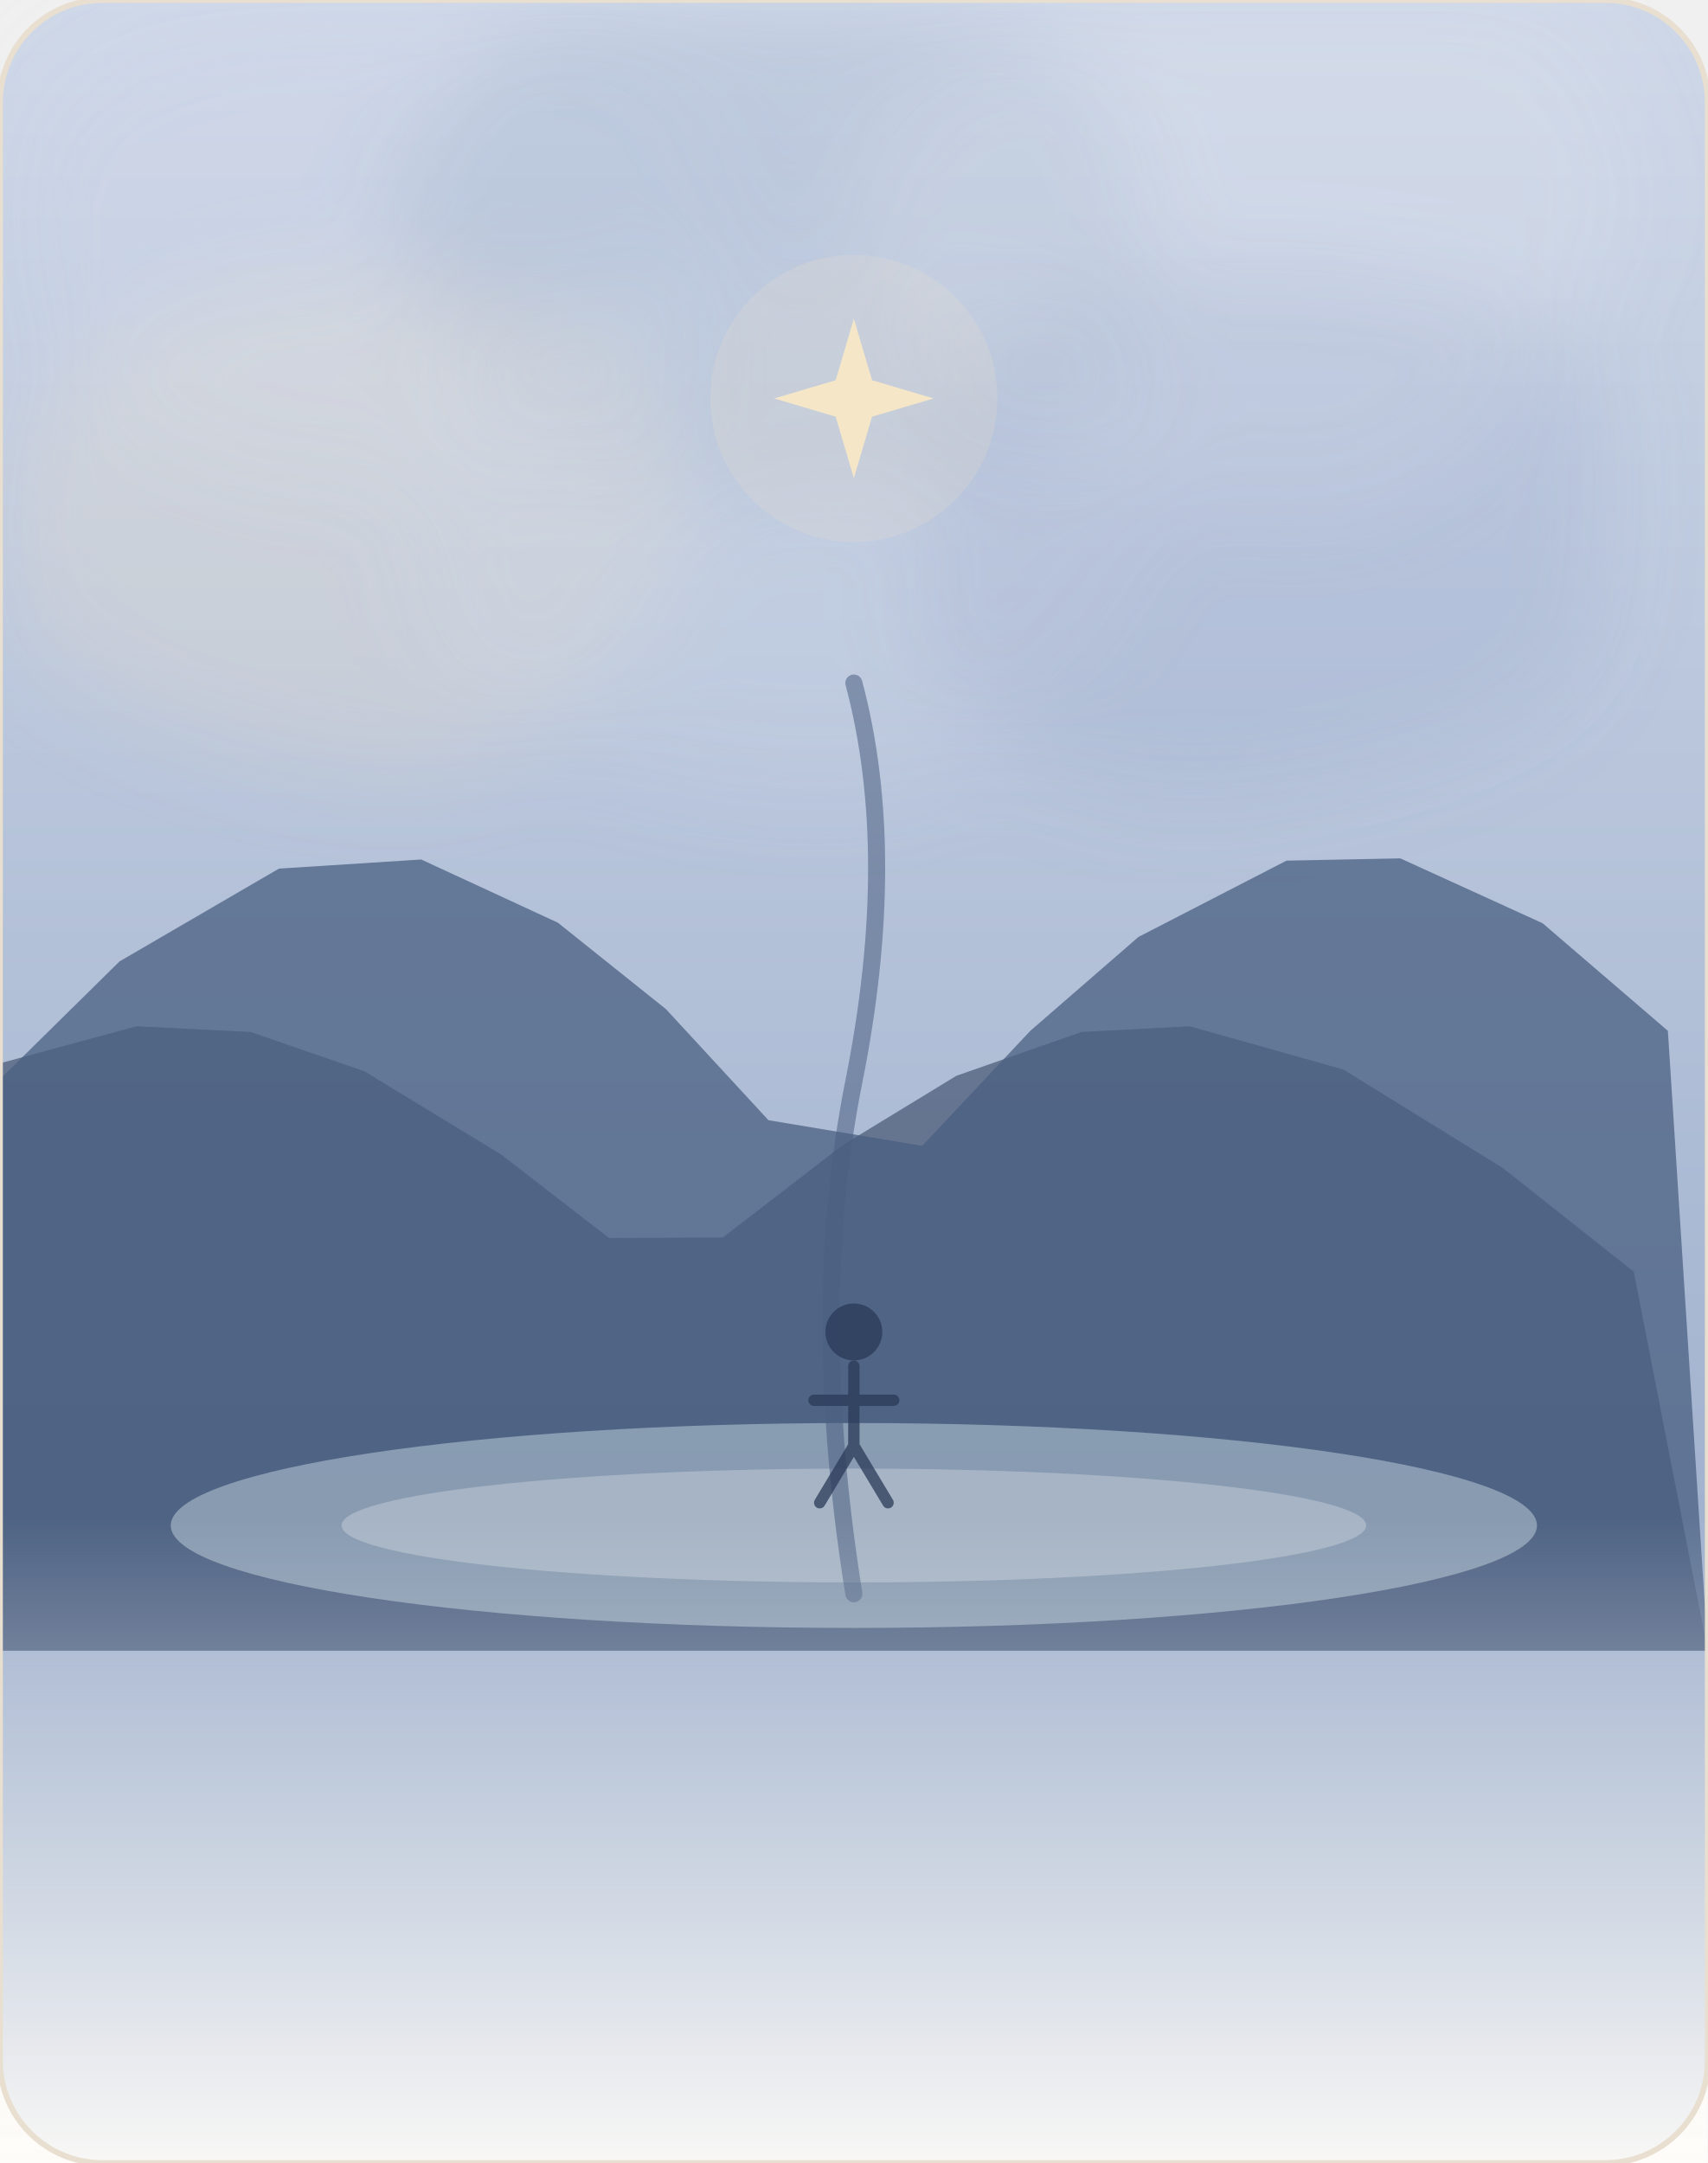
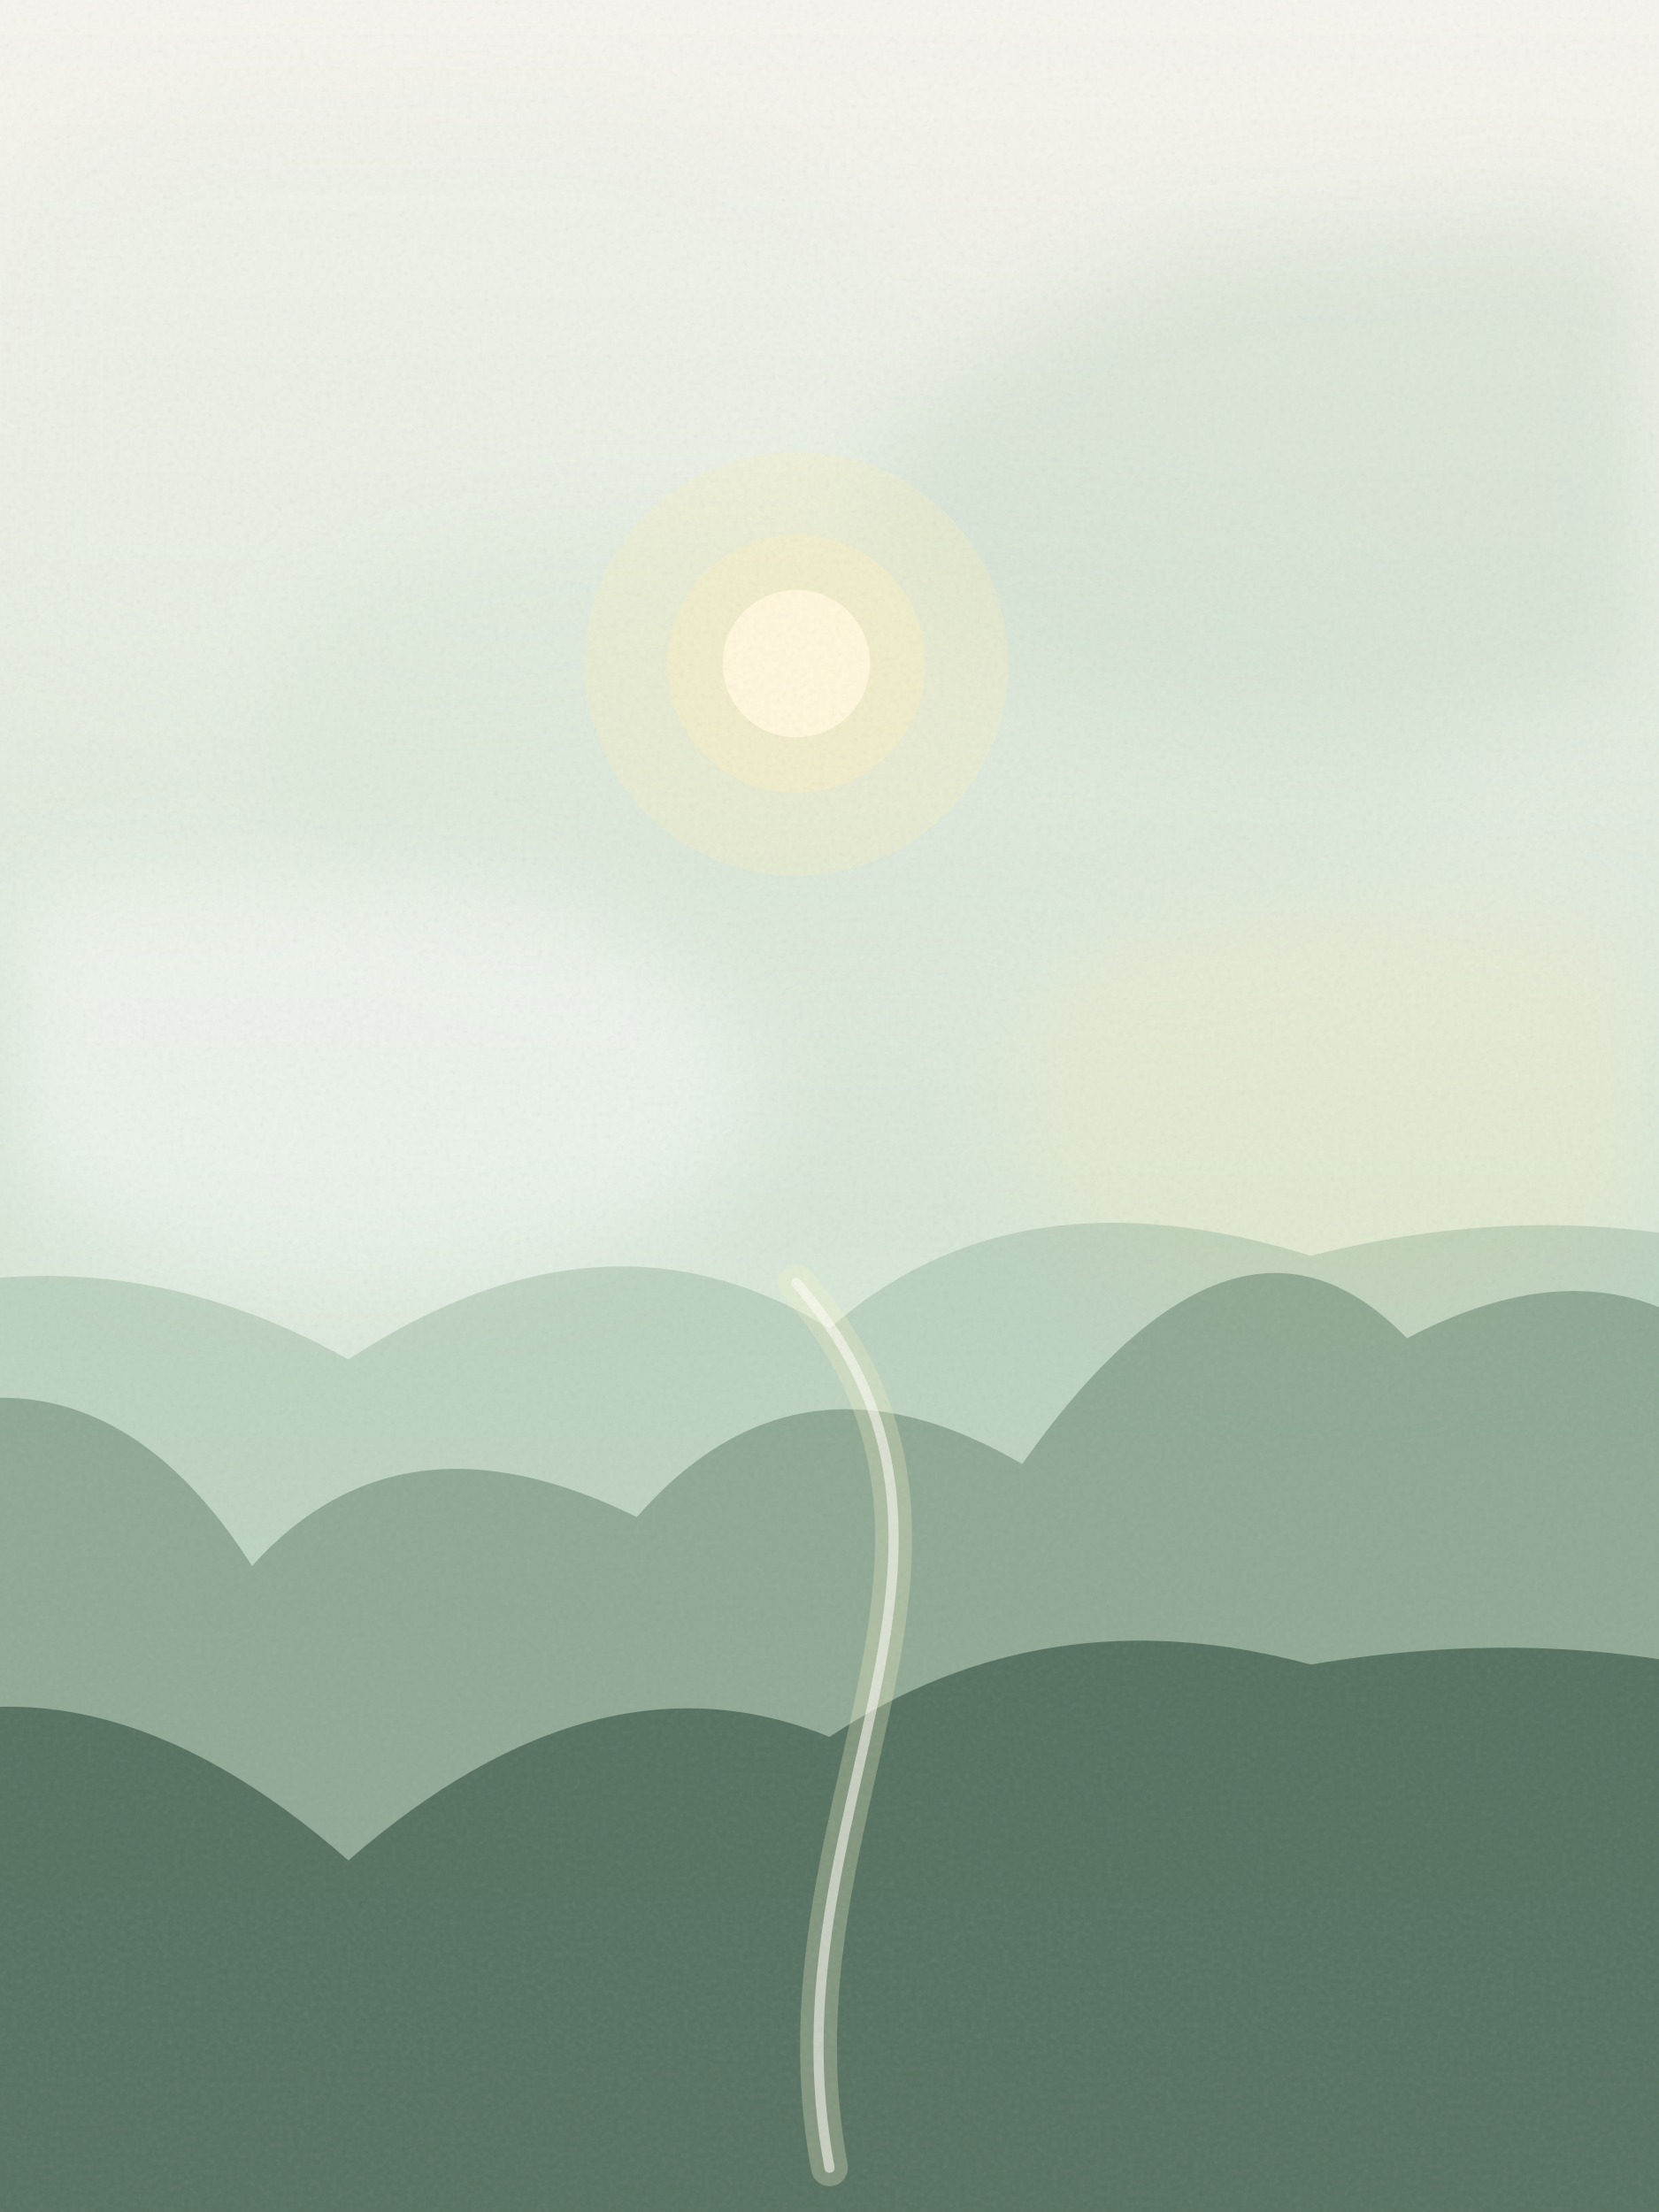
- <svg xmlns="http://www.w3.org/2000/svg" viewBox="0 0 300 380" width="300" height="380">
+ <svg xmlns="http://www.w3.org/2000/svg" viewBox="0 0 360 480" width="360" height="480">
  <defs>
-     <linearGradient id="skygrad" x1="0" y1="0" x2="0" y2="1">
-       <stop offset="0%" stop-color="#cfd8e8" />
-       <stop offset="100%" stop-color="#8fa3c4" />
+     <linearGradient id="g20sky" x1="0" y1="0" x2="0" y2="1">
+       <stop offset="0%" stop-color="#f7f4ee" />
+       <stop offset="55%" stop-color="#d7e6d6" />
+       <stop offset="100%" stop-color="#e7f1e4" />
    </linearGradient>
-     <linearGradient id="paper" x1="0" y1="0" x2="0" y2="1">
-       <stop offset="0%" stop-color="#fffdf9" stop-opacity="0" />
-       <stop offset="70%" stop-color="#fffdf9" stop-opacity="0" />
-       <stop offset="100%" stop-color="#fffdf9" stop-opacity="0.95" />
-     </linearGradient>
-     <filter id="soft">
-       <feGaussianBlur stdDeviation="8" />
+     <filter id="g20soft" x="-30%" y="-30%" width="160%" height="160%">
+       <feGaussianBlur stdDeviation="10" />
+     </filter>
+     <filter id="g20grain" x="0" y="0" width="100%" height="100%">
+       <feTurbulence type="fractalNoise" baseFrequency="0.85" numOctaves="2" seed="20" />
+       <feColorMatrix type="saturate" values="0" />
+       <feComponentTransfer>
+         <feFuncA type="linear" slope="0.18" />
+       </feComponentTransfer>
    </filter>
  </defs>
-   <rect width="300" height="380" rx="18" fill="url(#skygrad)" />
-   <g filter="url(#soft)" opacity="0.9">
-     <path d="M 130.1 40.0 Q 130.1 40.0 122.7 54.3 Q 115.2 68.6 98.0 77.2 Q 80.8 85.7 60.6 84.3 Q 40.5 82.9 25.5 74.3 Q 10.4 65.7 5.3 52.9 Q 0.2 40.0 4.2 26.5 Q 8.1 13.1 25.1 6.8 Q 42.0 0.5 60.1 0.3 Q 78.2 0.0 99.5 4.2 Q 120.8 8.4 125.5 24.2 Z" fill="#cfd8e8" opacity="0.272" />
-     <path d="M 202.7 40.0 Q 202.7 40.0 200.0 54.9 Q 197.3 69.7 179.0 77.6 Q 160.7 85.5 139.0 87.7 Q 117.3 89.9 101.4 79.1 Q 85.5 68.3 74.5 54.1 Q 63.6 40.0 73.2 25.2 Q 82.9 10.4 99.7 -0.7 Q 116.5 -11.7 139.4 -10.4 Q 162.3 -9.1 178.7 1.2 Q 195.0 11.5 198.8 25.7 Z" fill="#8fa3c4" opacity="0.264" />
-     <path d="M 286.9 40.0 Q 286.9 40.0 277.8 52.7 Q 268.8 65.3 256.0 78.2 Q 243.2 91.0 221.1 88.7 Q 198.9 86.4 183.2 76.8 Q 167.4 67.3 155.7 53.6 Q 143.9 40.0 152.9 24.9 Q 162.0 9.9 182.1 5.3 Q 202.1 0.7 222.5 -4.7 Q 242.8 -10.1 261.2 -0.5 Q 279.7 9.0 283.3 24.5 Z" fill="#e4e8f0" opacity="0.26" />
-     <path d="M 122.5 90.0 Q 122.5 90.0 116.4 103.0 Q 110.3 116.1 95.9 126.8 Q 81.6 137.5 61.3 134.6 Q 41.1 131.6 24.4 124.4 Q 7.7 117.1 0.6 103.6 Q -6.6 90.0 2.4 77.4 Q 11.4 64.8 26.4 56.9 Q 41.4 49.0 60.1 48.9 Q 78.8 48.7 98.1 54.5 Q 117.4 60.2 120.0 75.1 Z" fill="#f5e6c8" opacity="0.243" />
-     <path d="M 204.1 90.0 Q 204.1 90.0 196.5 102.7 Q 188.9 115.4 175.5 127.1 Q 162.2 138.8 140.6 137.5 Q 119.0 136.3 98.6 129.2 Q 78.2 122.1 74.1 106.0 Q 69.9 90.0 78.2 76.1 Q 86.5 62.2 102.4 52.2 Q 118.2 42.1 138.2 46.1 Q 158.1 50.1 180.0 54.0 Q 201.8 57.9 203.0 74.0 Z" fill="#cfd8e8" opacity="0.236" />
-     <path d="M 281.8 90.0 Q 281.8 90.0 280.7 105.5 Q 279.6 120.9 260.3 128.5 Q 241.0 136.1 218.7 139.1 Q 196.4 142.0 178.4 131.4 Q 160.4 120.9 161.1 105.5 Q 161.8 90.0 164.2 76.1 Q 166.6 62.3 183.7 55.0 Q 200.7 47.7 220.0 47.7 Q 239.2 47.8 260.2 53.0 Q 281.3 58.2 281.5 74.1 Z" fill="#8fa3c4" opacity="0.23" />
+   <rect width="360" height="480" fill="url(#g20sky)" />
+   <g filter="url(#g20soft)">
+     <path d="M 133.3 19.5 Q 83.7 2.2 133.3 19.5 Q 182.8 36.8 197.5 61.6 Q 212.1 86.4 196.9 114.3 Q 181.8 142.1 132.8 151.4 Q 83.7 160.8 32.7 146.9 Q -18.3 132.9 -24.5 109.7 Q -30.7 86.4 -16.0 62.1 Q -1.3 37.8 41.2 20.0 Z" fill="#e7f1e4" opacity="0.35" />
+     <path d="M 332.5 46.5 Q 292.6 40.2 332.5 46.5 Q 372.4 52.9 386.4 79.2 Q 400.3 105.6 385.6 125.4 Q 370.9 145.2 331.8 155.2 Q 292.6 165.3 251.7 157.4 Q 210.9 149.4 194.0 127.5 Q 177.2 105.6 201.9 85.9 Q 226.7 66.2 259.6 53.2 Z" fill="#c5d9c4" opacity="0.44" />
+     <path d="M 232.3 115.7 Q 190.3 111.0 232.3 115.7 Q 274.3 120.3 299.2 141.8 Q 324.0 163.2 310.8 184.3 Q 297.5 205.4 243.9 209.5 Q 190.3 213.6 136.9 209.2 Q 83.4 204.7 66.6 184.0 Q 49.8 163.2 61.3 140.2 Q 72.8 117.1 131.6 114.1 Z" fill="#d7e6d6" opacity="0.43" />
+     <path d="M 99.0 190.1 Q 68.3 185.1 99.0 190.1 Q 129.7 195.1 149.8 212.8 Q 169.8 230.4 161.0 249.4 Q 152.2 268.5 110.2 276.8 Q 68.3 285.0 39.0 275.6 Q 9.8 266.2 -8.0 248.3 Q -25.8 230.4 -20.2 213.2 Q -14.6 196.1 26.8 190.6 Z" fill="#fff" opacity="0.45" />
+     <path d="M 325.7 196.0 Q 293.2 190.3 325.7 196.0 Q 358.3 201.7 365.3 220.9 Q 372.4 240.0 361.0 258.6 Q 349.7 277.2 321.4 289.1 Q 293.2 301.0 262.4 287.5 Q 231.7 274.0 223.6 257.0 Q 215.5 240.0 221.2 223.2 Q 226.8 206.4 260.0 198.4 Z" fill="#f6efc4" opacity="0.29" />
  </g>
-   <path d="M 0,290 L 0,186.8 L 24,180.3 L 44,181.3 L 64,188.2 L 88,202.8 L 107,217.5 L 127,217.4 L 148,201.2 L 168,189.0 L 190,181.3 L 209,180.3 L 236,187.9 L 264,205.2 L 287,223.4 L 300,290 Z" fill="#2a3a58" opacity="0.55" />
-   <path d="M 0,290 L 0,189.6 L 21,168.9 L 49,152.6 L 74,151.0 L 98,162.1 L 117,177.3 L 135,196.8 L 162,201.3 L 181,181.1 L 200,164.6 L 226,151.2 L 246,150.8 L 271,162.2 L 293,181.1 L 300,290 Z" fill="#4a5f82" opacity="0.75" />
-   <ellipse cx="150" cy="268" rx="120" ry="18" fill="#cfe0e8" opacity="0.45" />
-   <ellipse cx="150" cy="268" rx="90" ry="10" fill="#ffffff" opacity="0.25" />
+   <circle cx="172.8" cy="144.0" r="46.0" fill="#f6efc4" opacity="0.35" />
+   <circle cx="172.8" cy="144.0" r="28.0" fill="#f6efc4" opacity="0.55" />
+   <circle cx="172.8" cy="144.0" r="16.0" fill="#fff8dc" />
  <g>
-     <circle cx="150" cy="70" r="25.2" fill="#f5e6c8" opacity="0.18" />
-     <polygon points="150.0,56.0 153.2,66.8 164.0,70.0 153.2,73.2 150.0,84.0 146.8,73.2 136.0,70.0 146.8,66.8" fill="#f5e6c8" />
-     <path d="M 150 280 Q 142 230, 150 190 T 150 120" fill="none" stroke="#4a5f82" stroke-width="3" stroke-linecap="round" opacity="0.55" />
+     <path d="M -28.8 484.0 L -28.8 282.9 Q 24.7 266.4 75.6 295.0 Q 131.4 258.3 180.0 288.3 Q 220.3 252.5 284.4 272.5 Q 339.8 258.5 388.8 274.0 L 388.8 484.0 Z" fill="#8eae96" opacity="0.38" />
+     <path d="M -28.8 484.0 L -28.8 310.5 Q 21.0 287.1 54.7 339.8 Q 86.9 303.9 138.2 329.2 Q 173.1 289.1 221.8 317.7 Q 268.3 252.0 305.3 290.4 Q 357.2 263.2 388.8 308.2 L 388.8 484.0 Z" fill="#5f7e68" opacity="0.5" />
+     <path d="M -28.8 484.0 L -28.8 376.7 Q 21.1 355.8 75.6 403.7 Q 129.8 356.4 180.0 376.9 Q 227.0 345.6 284.4 361.2 Q 340.3 351.8 388.8 366.6 L 388.8 484.0 Z" fill="#3e5c4c" opacity="0.72" />
  </g>
-   <circle cx="150" cy="234" r="5" fill="#2a3a58" opacity="0.75" />
-   <path d="M 150 240 L 150 254 M 143 246 L 157 246 M 150 254 L 144 264 M 150 254 L 156 264" stroke="#2a3a58" stroke-width="2" stroke-linecap="round" opacity="0.75" fill="none" />
-   <rect width="300" height="380" fill="url(#paper)" />
-   <rect width="300" height="380" rx="18" fill="none" stroke="#e8dfd0" stroke-width="1" />
+   <path d="M 180.0 470.4 C 165.6 393.6 223.2 336.0 172.8 278.4" fill="none" stroke="#f6efc4" stroke-width="8" stroke-linecap="round" opacity="0.28" />
+   <path d="M 180.0 470.4 C 165.6 393.6 223.2 336.0 172.8 278.4" fill="none" stroke="#fffdf8" stroke-width="2.2" stroke-linecap="round" opacity="0.55" />
+   <rect width="360" height="480" filter="url(#g20grain)" opacity="0.55" />
</svg>
